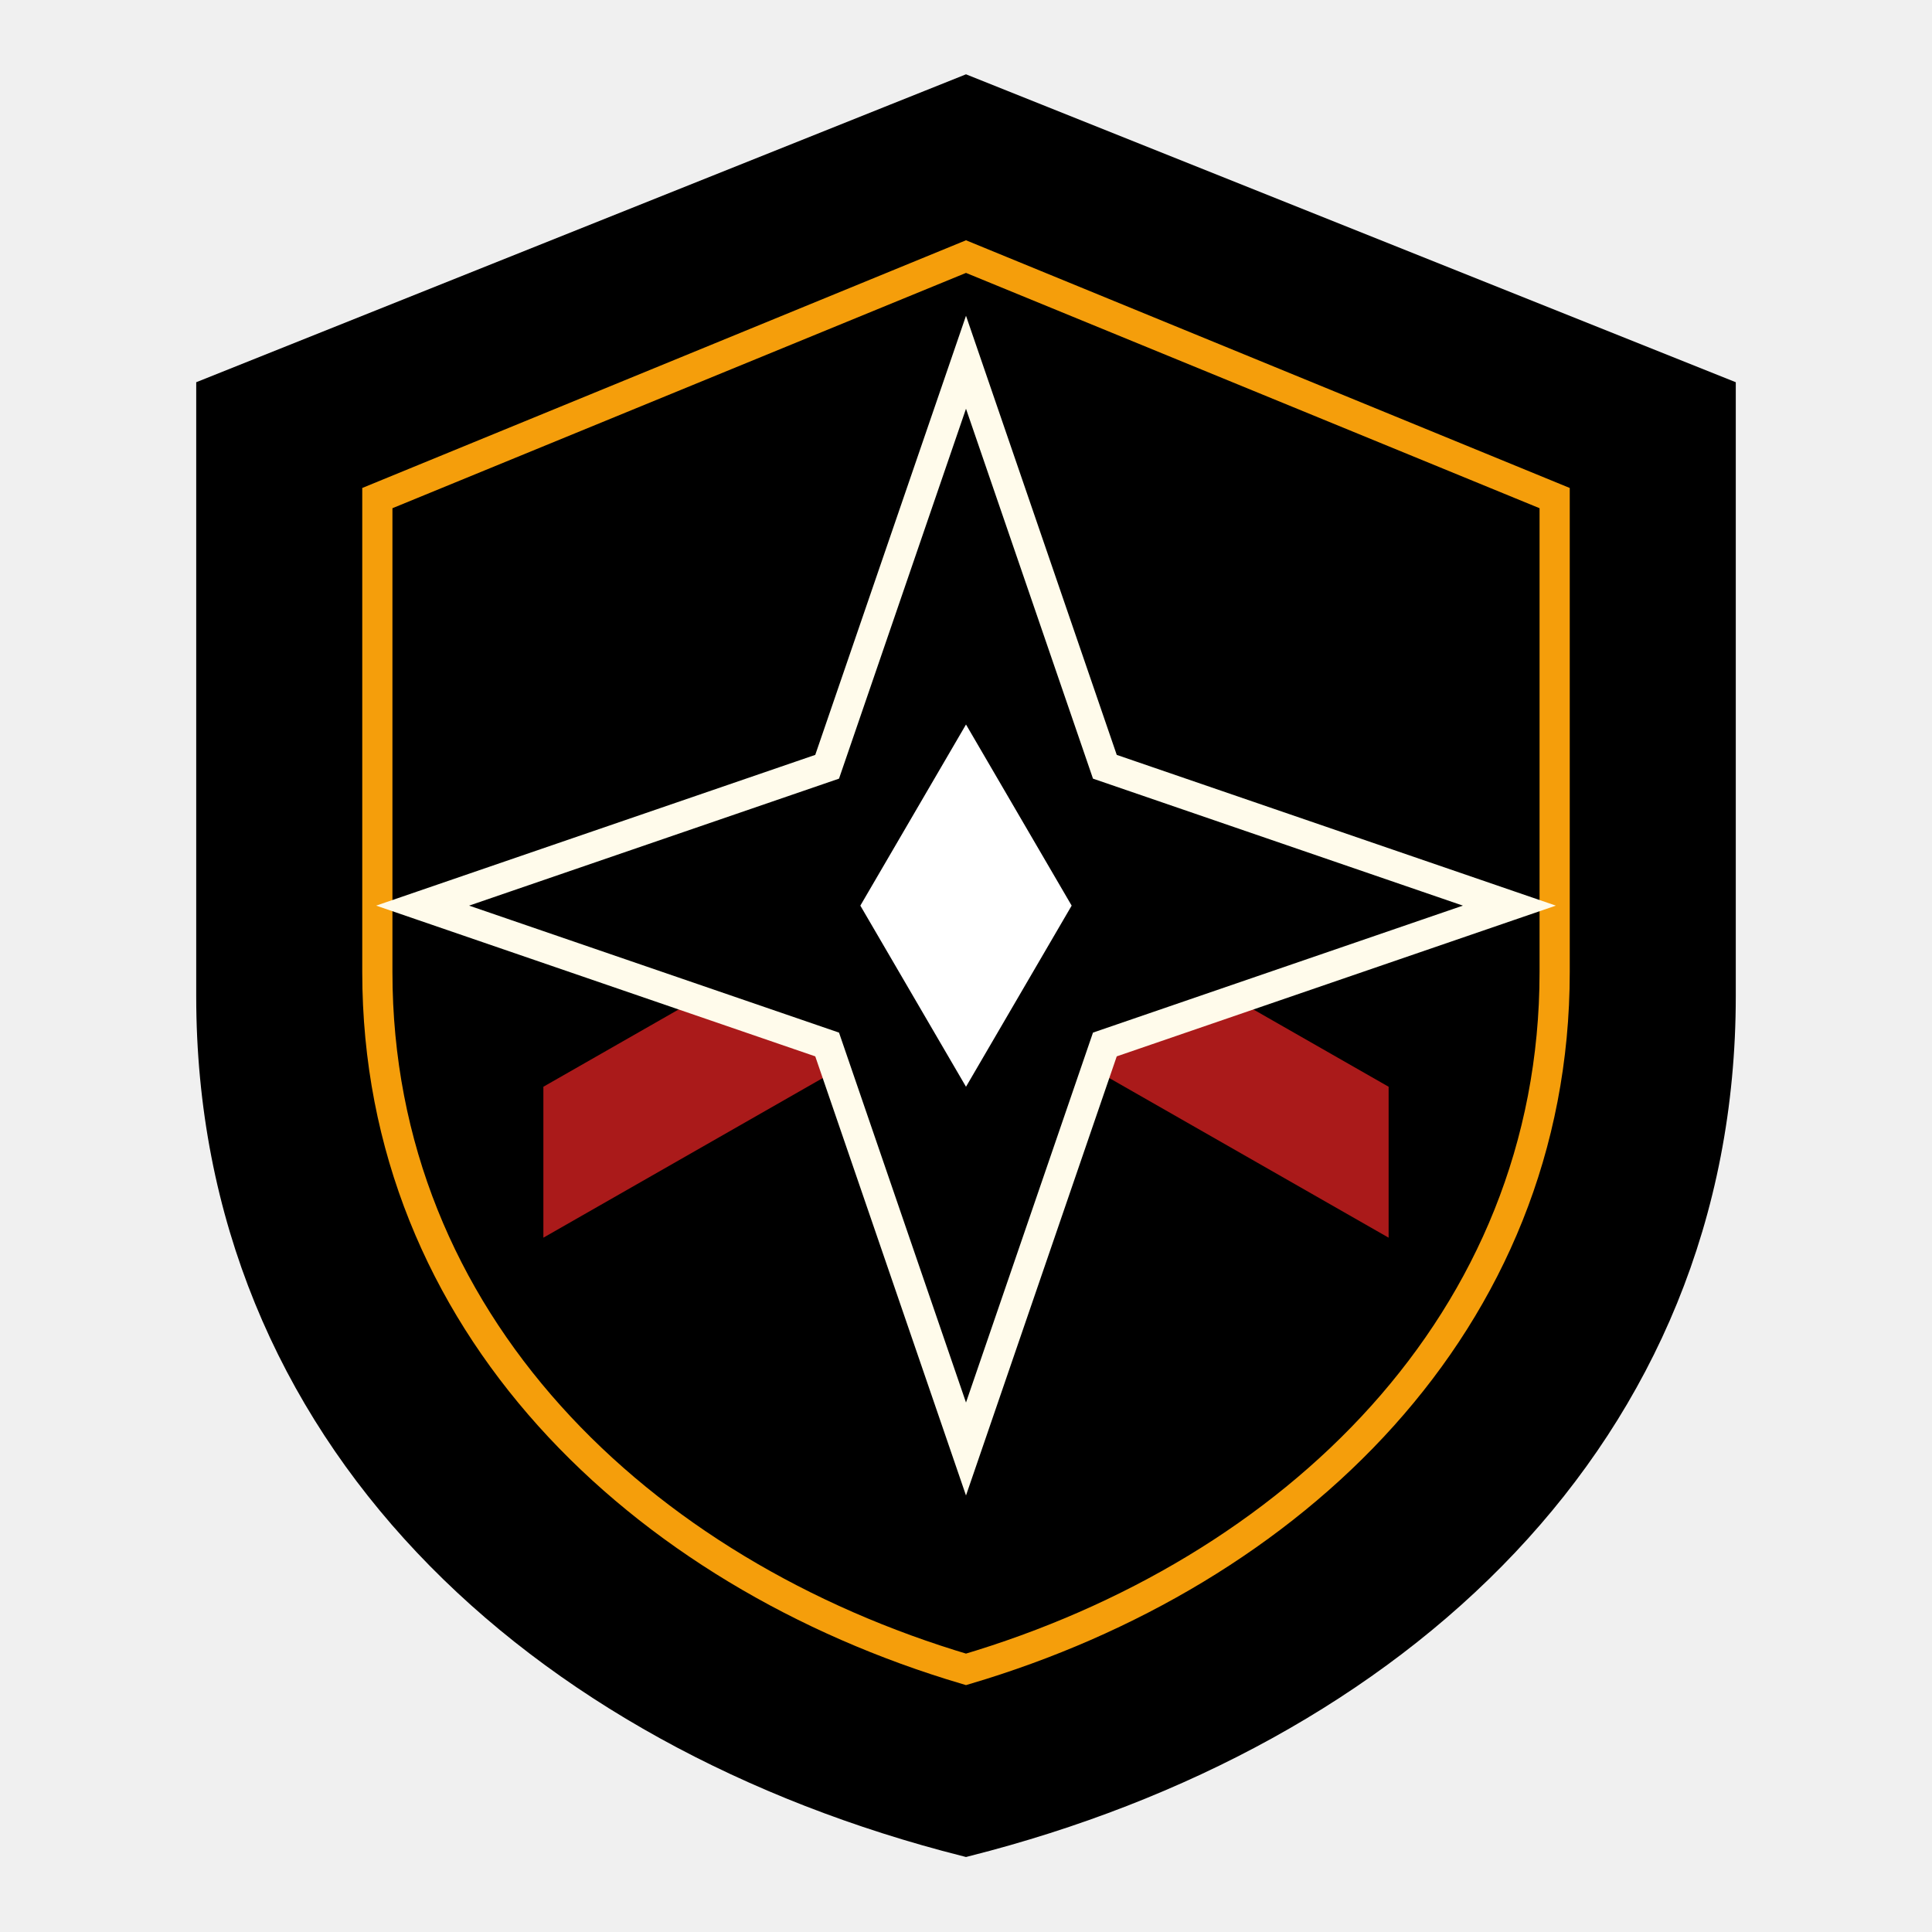
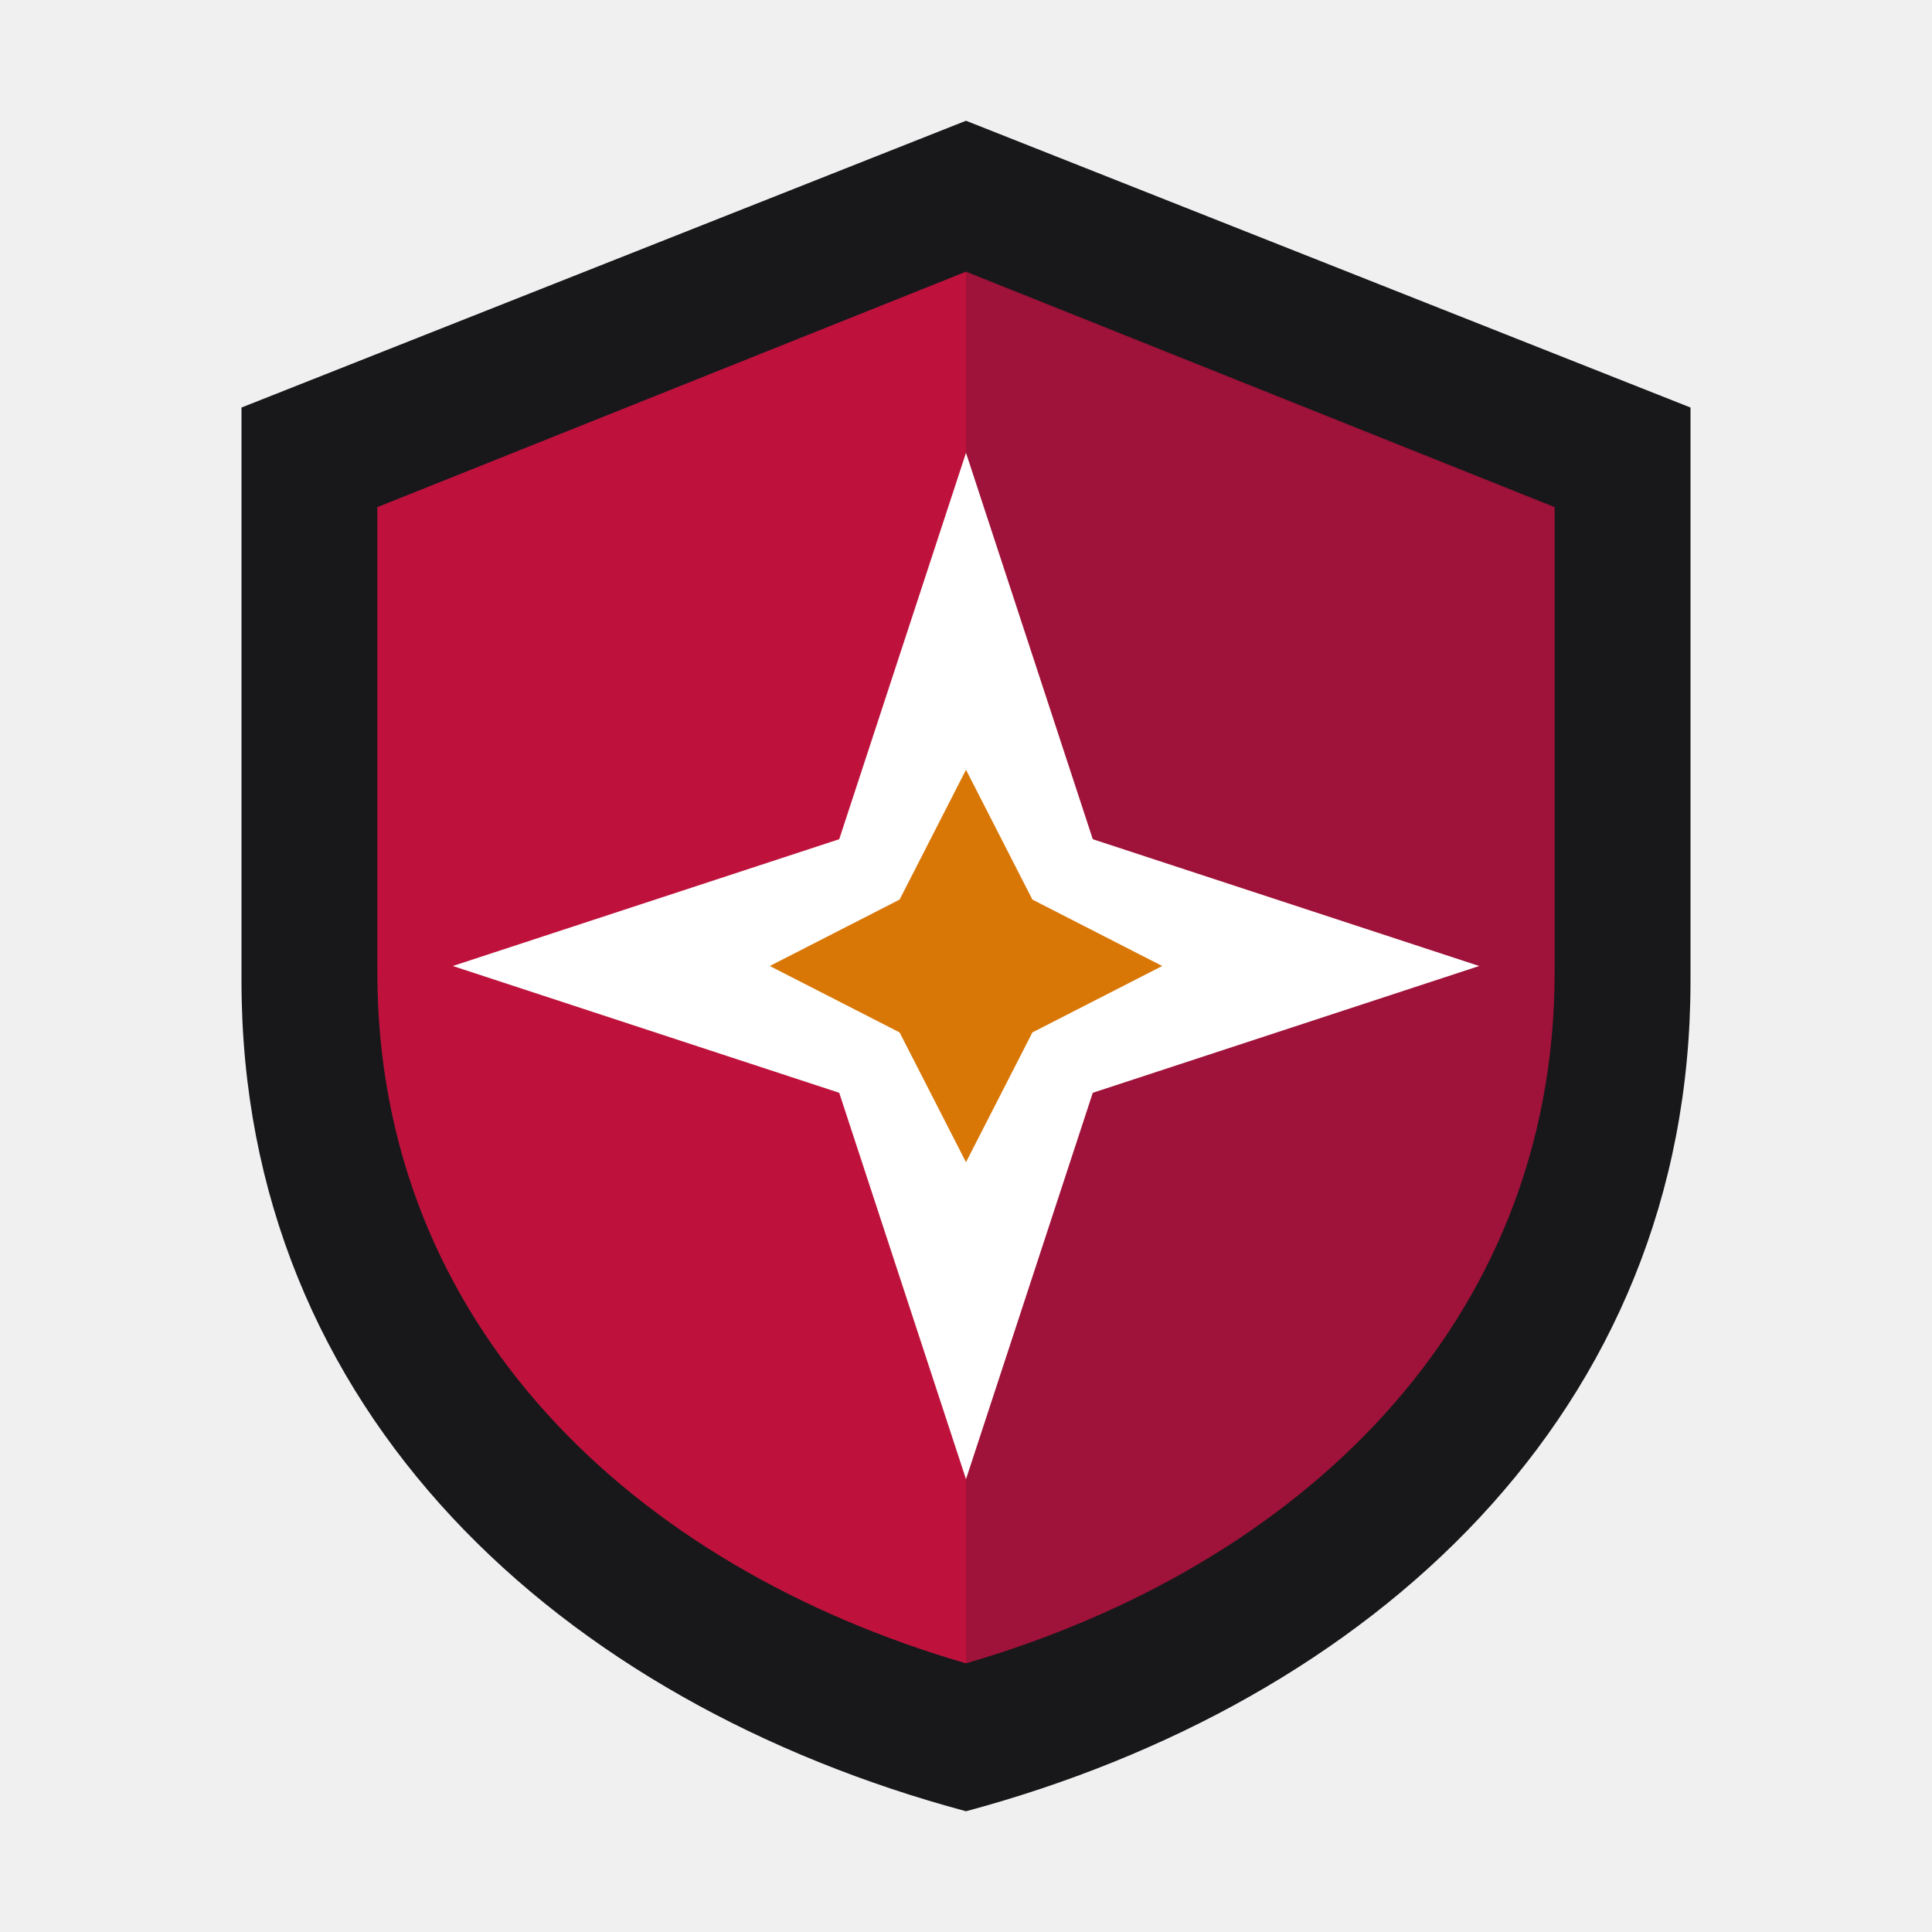
<svg xmlns="http://www.w3.org/2000/svg" viewBox="0 0 64 64" width="64" height="64">
-   <defs>
-     <linearGradient id="gcShieldBg" x1="0%" y1="0%" x2="100%" y2="100%">
-       <stop offset="0%" stopColor="#1E1D1B" />
-       <stop offset="100%" stopColor="#0E0E0D" />
-     </linearGradient>
-     <linearGradient id="gcCrimsonEdge" x1="0%" y1="0%" x2="0%" y2="100%">
-       <stop offset="0%" stopColor="#EF4444" />
-       <stop offset="100%" stopColor="#991B1B" />
-     </linearGradient>
-     <linearGradient id="gcGoldStar" x1="0%" y1="0%" x2="100%" y2="100%">
-       <stop offset="0%" stopColor="#FDE68A" />
-       <stop offset="45%" stopColor="#F59E0B" />
-       <stop offset="100%" stopColor="#B45309" />
-     </linearGradient>
-   </defs>
-   <path d="M32 3 L57 13 V33 C57 47.5 46.2 57.4 32 61 C17.8 57.4 7 47.5 7 33 V13 L32 3 Z" fill="url(#gcShieldBg)" stroke="url(#gcCrimsonEdge)" strokeWidth="3.5" strokeLinejoin="round" />
-   <path d="M32 8.5 L51.5 16.5 V32.2 C51.5 43.8 42.8 52.1 32 55.3 C21.2 52.1 12.5 43.8 12.5 32.2 V16.5 L32 8.5 Z" fill="none" stroke="#F59E0B" strokeWidth="1.4" strokeOpacity="0.65" strokeLinejoin="round" />
-   <path d="M18 36 L32 28 L46 36 L46 41 L32 33 L18 41 Z" fill="#C81E1E" opacity="0.85" />
-   <path d="M32 12 L36.6 25.4 L50 30 L36.6 34.6 L32 48 L27.4 34.6 L14 30 L27.4 25.4 Z" fill="url(#gcGoldStar)" stroke="#FFFBEB" strokeWidth="1.2" strokeLinejoin="round" />
-   <polygon points="32,24 35.5,30 32,36 28.5,30" fill="#FFFFFF" />
+   <path d="M32 4 L56 13.5 V32.5 C56 46.8 45.4 56.4 32 60 C18.6 56.4 8 46.8 8 32.5 V13.5 L32 4 Z" fill="#18181B" />
+   <path d="M32 9 L12.5 16.8 V32.2 C12.5 43.9 21 51.9 32 55.1 V9 Z" fill="#BE123C" />
+   <path d="M32 9 L51.5 16.8 V32.2 C51.5 43.9 43 51.9 32 55.1 V9 Z" fill="#9F1239" />
+   <path d="M32 15 L36.2 27.8 L49 32 L36.2 36.2 L32 49 L27.8 36.2 L15 32 L27.8 27.8 Z" fill="#FFFFFF" />
+   <path d="M32 25.5 L34.2 29.8 L38.5 32 L34.2 34.2 L32 38.5 L29.8 34.2 L25.5 32 L29.8 29.8 Z" fill="#D97706" />
</svg>
